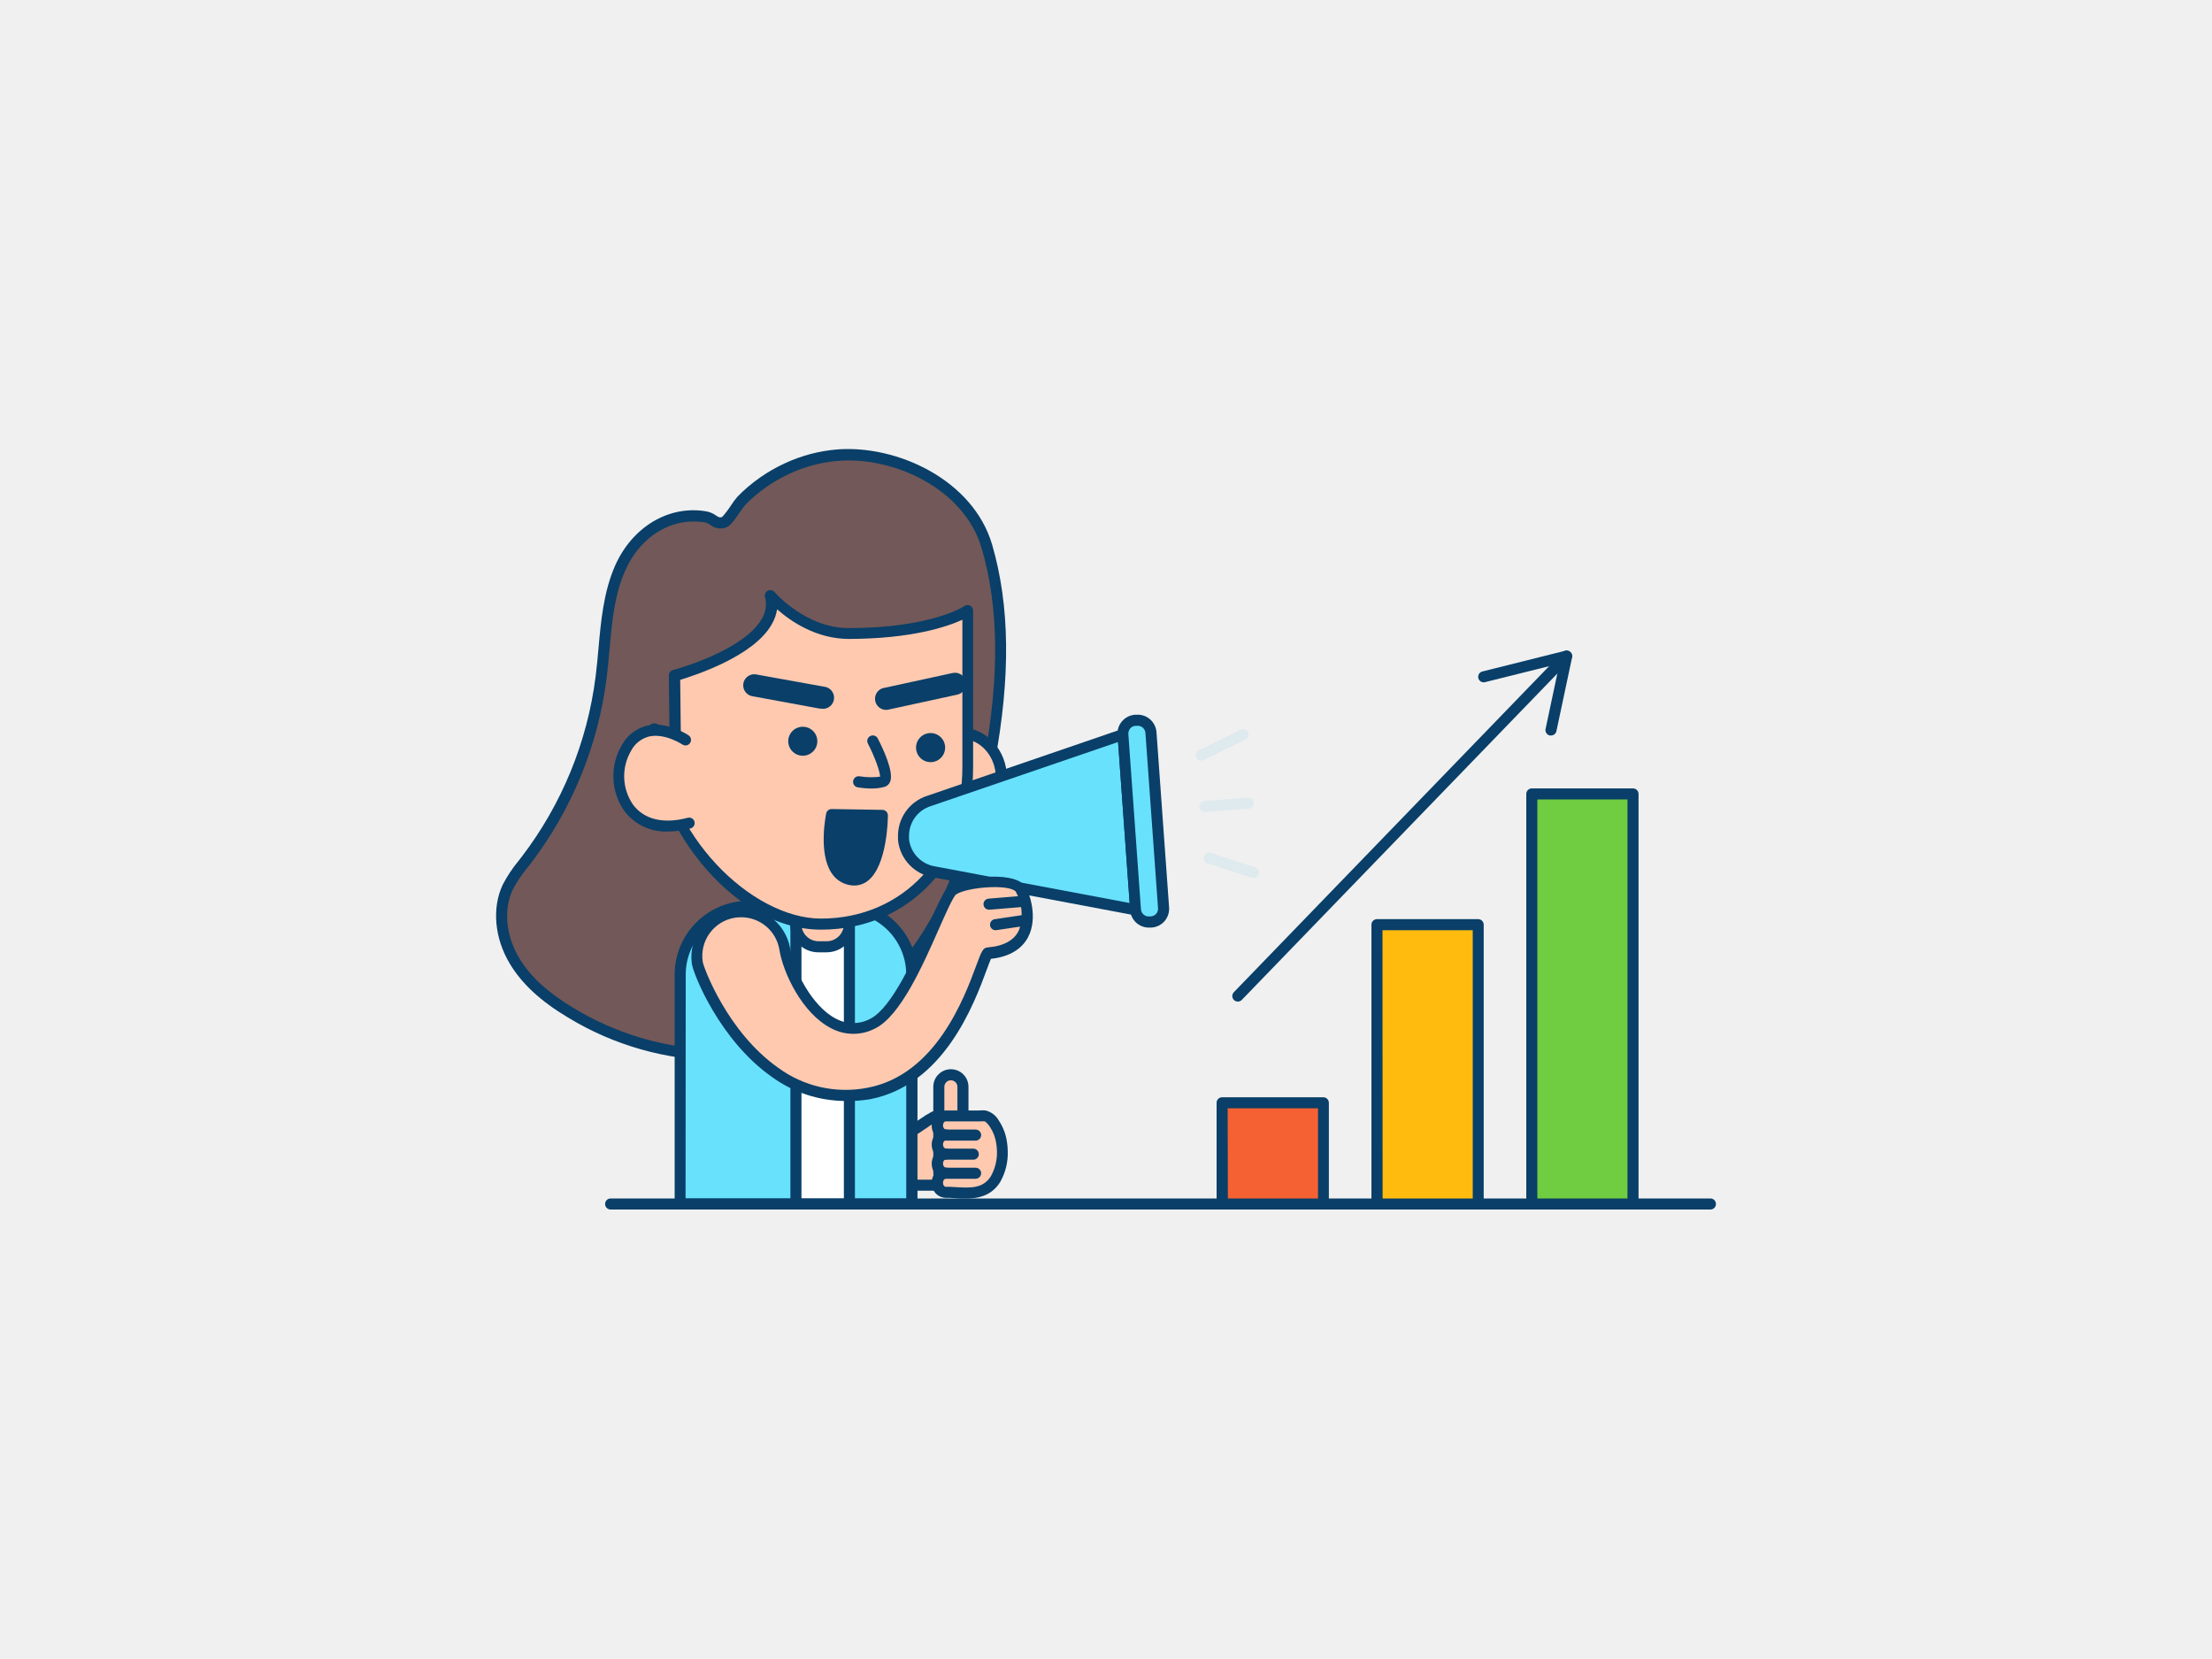
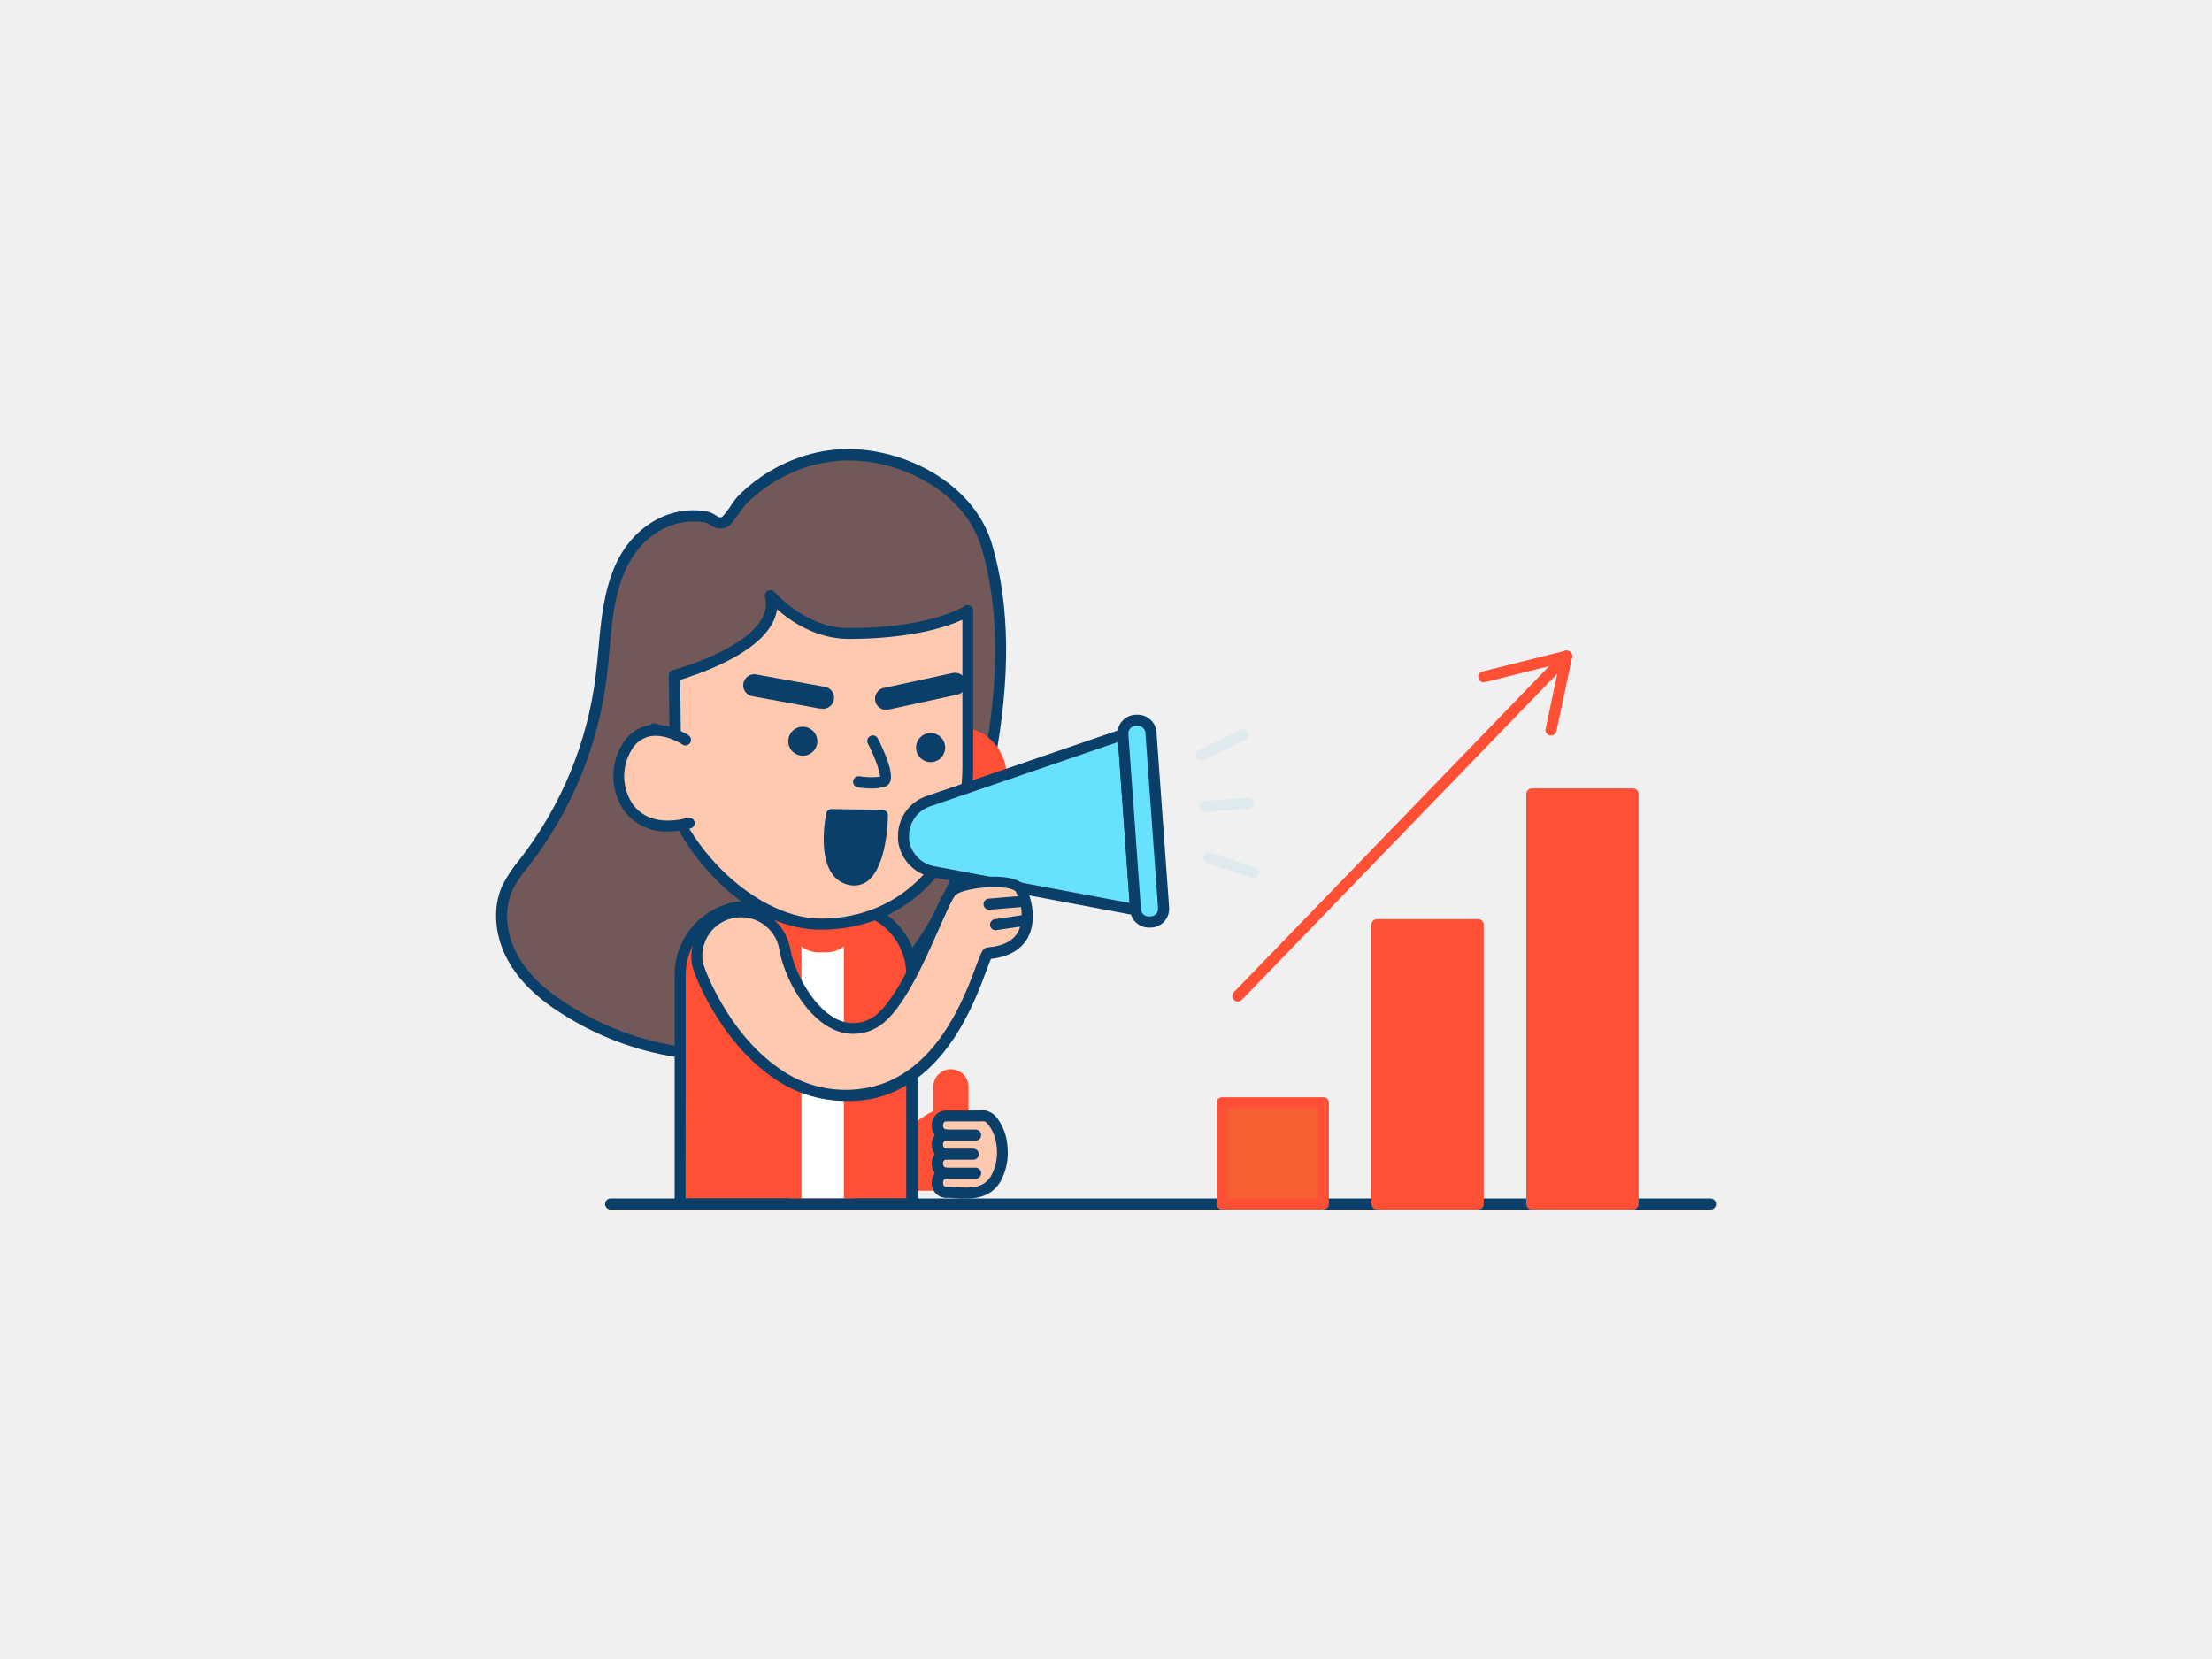
<svg xmlns="http://www.w3.org/2000/svg" viewBox="0 0 400 300" data-imageid="marketing-a8" imageName="Marketing" class="illustrations_image" style="width: 272px;">
  <g id="_187_marketing_outline" data-name="#187_marketing_outline">
-     <path d="M175,214.32H158.76c0-1.83-1-9,1.08-9.29a8.09,8.09,0,0,1,1.83.16,7.67,7.67,0,0,0,4.68-1.57,16.81,16.81,0,0,1,4.38-2.43C177.33,199.33,175,210.54,175,214.32Z" fill="#ffc9b0" />
-     <path d="M175,215.32H158.76a1,1,0,0,1-1-1c0-.35,0-.89-.08-1.54-.26-3.73-.59-8.37,2-8.74a5.39,5.39,0,0,1,1.53.08,5.15,5.15,0,0,0,.53.07,6.74,6.74,0,0,0,4-1.41c.26-.16.51-.34.77-.51a14,14,0,0,1,3.88-2,4.21,4.21,0,0,1,4,.57c2.44,2,2,7.18,1.7,11-.08,1-.15,1.92-.15,2.56A1,1,0,0,1,175,215.32Zm-15.29-2H174c0-.52.08-1.09.13-1.72.24-3,.65-7.92-1-9.26-.18-.15-.73-.6-2.19-.18a11.85,11.85,0,0,0-3.31,1.77l-.8.53a8.64,8.64,0,0,1-5.31,1.73l-.66-.09A3.61,3.61,0,0,0,160,206c-.47.37-.59,2.6-.31,6.62C159.69,212.88,159.7,213.11,159.72,213.32Z" fill="#093f68" />
-     <path d="M171.95,194.35h0a2.18,2.18,0,0,1,2.18,2.18v15.63a0,0,0,0,1,0,0h-4.36a0,0,0,0,1,0,0V196.53A2.18,2.18,0,0,1,171.95,194.35Z" fill="#ffc9b0" />
-     <path d="M174.13,213.16h-4.36a1,1,0,0,1-1-1V196.53a3.18,3.18,0,1,1,6.36,0v15.63A1,1,0,0,1,174.13,213.16Zm-3.36-2h2.36V196.53a1.18,1.18,0,1,0-2.36,0Z" fill="#093f68" />
+     <path d="M175,214.32H158.76c0-1.83-1-9,1.08-9.29a8.09,8.09,0,0,1,1.83.16,7.67,7.67,0,0,0,4.68-1.57,16.81,16.81,0,0,1,4.38-2.43C177.33,199.33,175,210.54,175,214.32Z" fill="#FF5035" />
+     <path d="M175,215.32H158.76a1,1,0,0,1-1-1c0-.35,0-.89-.08-1.54-.26-3.73-.59-8.37,2-8.74a5.39,5.39,0,0,1,1.53.08,5.15,5.15,0,0,0,.53.07,6.74,6.74,0,0,0,4-1.41c.26-.16.51-.34.77-.51a14,14,0,0,1,3.88-2,4.21,4.21,0,0,1,4,.57c2.44,2,2,7.18,1.7,11-.08,1-.15,1.92-.15,2.56A1,1,0,0,1,175,215.32Zm-15.29-2H174c0-.52.08-1.09.13-1.72.24-3,.65-7.92-1-9.26-.18-.15-.73-.6-2.19-.18a11.85,11.85,0,0,0-3.31,1.77l-.8.53a8.64,8.64,0,0,1-5.31,1.73l-.66-.09A3.61,3.61,0,0,0,160,206c-.47.37-.59,2.6-.31,6.62C159.69,212.88,159.7,213.11,159.72,213.32Z" fill="#FF5035" />
+     <path d="M171.95,194.35h0a2.18,2.18,0,0,1,2.18,2.18v15.63a0,0,0,0,1,0,0h-4.36a0,0,0,0,1,0,0V196.53A2.18,2.18,0,0,1,171.95,194.35Z" fill="#FF5035" />
+     <path d="M174.13,213.16h-4.36a1,1,0,0,1-1-1V196.53a3.18,3.18,0,1,1,6.36,0v15.63A1,1,0,0,1,174.13,213.16Zm-3.36-2h2.36V196.53a1.18,1.18,0,1,0-2.36,0Z" fill="#FF5035" />
    <path d="M142.37,84.76a27.1,27.1,0,0,1,9-2.4c11-.91,23.88,5.62,27.07,16.53,3.69,12.63,2.81,26.17.43,38.94-1.79,9.61-4.44,19.15-9.1,27.74s-11.47,16.21-20.14,20.7c-14.4,7.46-32.57,5.3-46.45-3.09-4-2.41-7.76-5.38-10.16-9.36s-3.23-9.12-1.26-13.33a26.89,26.89,0,0,1,3.29-4.85,69,69,0,0,0,13.62-33.17c.83-6.65.73-13.59,3.44-19.73s8.67-10.44,15.43-9.25c1.56.27,1.77,1.49,3.36,1,.79-.26,2.48-3.24,3.19-4A28,28,0,0,1,142.37,84.76Z" fill="#725858" />
    <path d="M130.16,191.79A53.57,53.57,0,0,1,102.71,184c-5-3-8.33-6.1-10.5-9.7-2.78-4.6-3.28-10.08-1.32-14.28a24.59,24.59,0,0,1,2.91-4.39l.5-.64a67.62,67.62,0,0,0,13.41-32.68c.21-1.65.36-3.35.51-5,.45-5,.92-10.26,3-15,3.12-7.07,9.76-11,16.51-9.84a4.47,4.47,0,0,1,1.8.78c.48.31.6.39,1.07.23a17.38,17.38,0,0,0,1.59-2.09,13,13,0,0,1,1.21-1.62,28.94,28.94,0,0,1,8.54-6h0a27.85,27.85,0,0,1,9.37-2.49c10.83-.88,24.67,5.45,28.11,17.25,3.2,11,3.35,23.84.45,39.41-2.13,11.48-5.06,20.39-9.21,28-5.17,9.52-12.28,16.82-20.55,21.11A43.41,43.41,0,0,1,130.16,191.79ZM125.38,94.3c-5.11,0-9.89,3.36-12.31,8.85-2,4.44-2.42,9.5-2.86,14.38-.15,1.66-.3,3.38-.51,5.07a69.69,69.69,0,0,1-13.81,33.65l-.51.65a21.68,21.68,0,0,0-2.67,4c-1.69,3.61-1.23,8.36,1.21,12.4,2,3.31,5.12,6.17,9.82,9,14.41,8.71,32.26,9.91,45.47,3.06,7.92-4.1,14.74-11.12,19.72-20.29,4-7.45,6.9-16.17,9-27.44,2.83-15.26,2.7-27.84-.41-38.48-3.16-10.83-16-16.65-26-15.81a25.92,25.92,0,0,0-8.71,2.3,27.27,27.27,0,0,0-7.95,5.55,15.17,15.17,0,0,0-1,1.34c-1.21,1.76-1.86,2.62-2.6,2.86a2.89,2.89,0,0,1-2.79-.46,2.81,2.81,0,0,0-1.05-.48A12.74,12.74,0,0,0,125.38,94.3Z" fill="#093f68" />
-     <path d="M135.31,163.9h17.23a12.34,12.34,0,0,1,12.34,12.34v41.48a0,0,0,0,1,0,0H123a0,0,0,0,1,0,0V176.24A12.34,12.34,0,0,1,135.31,163.9Z" fill="#68e1fd" class="target-color" />
+     <path d="M135.31,163.9h17.23a12.34,12.34,0,0,1,12.34,12.34v41.48a0,0,0,0,1,0,0H123a0,0,0,0,1,0,0V176.24A12.34,12.34,0,0,1,135.31,163.9Z" fill="#FF5035" class="target-color" />
    <path d="M164.88,218.72H123a1,1,0,0,1-1-1V176.24a13.35,13.35,0,0,1,13.34-13.34h17.23a13.36,13.36,0,0,1,13.34,13.34v41.48A1,1,0,0,1,164.88,218.72Zm-40.91-2h39.91V176.24a11.36,11.36,0,0,0-11.34-11.34H135.31A11.35,11.35,0,0,0,124,176.24Z" fill="#093f68" />
    <rect x="143.93" y="167.21" width="9.68" height="50.51" fill="#fff" />
-     <path d="M153.6,218.72h-9.67a1,1,0,0,1-1-1V167.21a1,1,0,0,1,1-1h9.67a1,1,0,0,1,1,1v50.51A1,1,0,0,1,153.6,218.72Zm-8.67-2h7.67V168.21h-7.67Z" fill="#093f68" />
-     <path d="M143.92,161.53h9.68a0,0,0,0,1,0,0v5.57a4.11,4.11,0,0,1-4.11,4.11H148a4.11,4.11,0,0,1-4.11-4.11v-5.57A0,0,0,0,1,143.92,161.53Z" fill="#ffc9b0" />
-     <path d="M149.49,172.21H148a5.11,5.11,0,0,1-5.11-5.11v-5.57a1,1,0,0,1,1-1h9.68a1,1,0,0,1,1,1v5.57A5.11,5.11,0,0,1,149.49,172.21Zm-4.57-9.68v4.57a3.11,3.11,0,0,0,3.11,3.11h1.46a3.11,3.11,0,0,0,3.11-3.11v-4.57Z" fill="#093f68" />
-     <ellipse cx="173.83" cy="140.69" rx="7.25" ry="8.11" fill="#ffc9b0" />
-     <path d="M173.83,149.8c-4.55,0-8.25-4.09-8.25-9.11s3.7-9.1,8.25-9.1,8.26,4.08,8.26,9.1S178.38,149.8,173.83,149.8Zm0-16.21c-3.45,0-6.25,3.18-6.25,7.1s2.8,7.11,6.25,7.11,6.26-3.19,6.26-7.11S177.28,133.59,173.83,133.59Z" fill="#093f68" />
+     <path d="M153.6,218.72h-9.67a1,1,0,0,1-1-1V167.21a1,1,0,0,1,1-1h9.67a1,1,0,0,1,1,1v50.51A1,1,0,0,1,153.6,218.72Zm-8.67-2h7.67V168.21h-7.67Z" fill="#FF5035" />
+     <path d="M143.92,161.53h9.68a0,0,0,0,1,0,0v5.57a4.11,4.11,0,0,1-4.11,4.11H148a4.11,4.11,0,0,1-4.11-4.11v-5.57A0,0,0,0,1,143.92,161.53Z" fill="#FF5035" />
+     <path d="M149.49,172.21H148a5.11,5.11,0,0,1-5.11-5.11v-5.57a1,1,0,0,1,1-1h9.68a1,1,0,0,1,1,1v5.57A5.11,5.11,0,0,1,149.49,172.21Zm-4.57-9.68v4.57a3.11,3.11,0,0,0,3.11,3.11h1.46a3.11,3.11,0,0,0,3.11-3.11v-4.57Z" fill="#FF5035" />
+     <ellipse cx="173.83" cy="140.69" rx="7.25" ry="8.11" fill="#FF5035" />
+     <path d="M173.83,149.8c-4.55,0-8.25-4.09-8.25-9.11s3.7-9.1,8.25-9.1,8.26,4.08,8.26,9.1S178.38,149.8,173.83,149.8Zm0-16.21c-3.45,0-6.25,3.18-6.25,7.1s2.8,7.11,6.25,7.11,6.26-3.19,6.26-7.11S177.28,133.59,173.83,133.59Z" fill="#FF5035" />
    <path d="M148.46,167.11c-15.92,0-30.17-19.64-30.17-35.31l3.79,1.43L122,122.15s20-5.26,17.32-14.54c0,0,5.85,7,14.26,6.93,15.45,0,21.5-4.13,21.5-4.13v28.33C175,154.41,164.38,167.11,148.46,167.11Z" fill="#ffc9b0" />
    <path d="M148.46,168.11c-16.49,0-31.17-20.31-31.17-36.31a1,1,0,0,1,.44-.83,1,1,0,0,1,.92-.11l2.41.92-.11-9.62a1,1,0,0,1,.74-1c.13,0,12.75-3.42,16.06-9.24a5.06,5.06,0,0,0,.56-4.06A1,1,0,0,1,140,107c.06.07,5.66,6.58,13.46,6.58h0c14.88,0,20.9-3.92,20.95-4a1,1,0,0,1,1.56.83v28.33C176,155.76,164.44,168.11,148.46,168.11Zm-29.13-34.85c.84,17.55,16.62,32.85,29.13,32.85,14.82,0,25.57-11.51,25.57-27.37V112.07c-2.71,1.24-9.1,3.44-20.5,3.47h0c-5.92,0-10.57-3.2-13-5.36a7.85,7.85,0,0,1-1,2.76c-3.26,5.71-13.62,9.1-16.53,10l.12,10.32a1,1,0,0,1-.43.83,1,1,0,0,1-.92.12Z" fill="#093f68" />
    <ellipse cx="145.17" cy="134.04" rx="2.63" ry="2.62" fill="#093f68" />
    <circle cx="168.28" cy="135.19" r="2.63" fill="#093f68" />
    <path d="M157.7,142.59a17,17,0,0,1-2.59-.21,1,1,0,1,1,.34-2,13,13,0,0,0,3.7.07c0-.88-.93-3.53-2.21-6a1,1,0,0,1,.43-1.35,1,1,0,0,1,1.35.42c.93,1.79,3,6.14,2.23,7.89a1.58,1.58,0,0,1-1.07.9A8.88,8.88,0,0,1,157.7,142.59Z" fill="#093f68" />
    <path d="M148.61,128.14l-.37,0-12.11-2.23a2,2,0,1,1,.72-3.93L149,124.17a2,2,0,0,1-.36,4Z" fill="#093f68" />
    <path d="M160.45,128.36a2,2,0,0,1-.42-4l12.24-2.66a2,2,0,1,1,.85,3.91l-12.24,2.66A2.1,2.1,0,0,1,160.45,128.36Z" fill="#093f68" />
    <path d="M124,133.8s-6.93-4.8-10.66,1.38-.14,16.7,11.32,13.63" fill="#ffc9b0" />
    <path d="M120.76,150.37a9.4,9.4,0,0,1-7.83-3.68,11,11,0,0,1-.45-12,7.06,7.06,0,0,1,4.59-3.48c3.7-.79,7.34,1.69,7.5,1.8a1,1,0,0,1-1.14,1.64s-3.1-2.09-6-1.48a5.06,5.06,0,0,0-3.29,2.56,9.07,9.07,0,0,0,.34,9.79c2,2.68,5.53,3.52,9.88,2.36a1,1,0,0,1,1.22.7,1,1,0,0,1-.71,1.23A15.86,15.86,0,0,1,120.76,150.37Z" fill="#093f68" />
    <path d="M159.53,147.44l-9.15-.14s-2.23,10.63,3.4,11.76S159.53,147.44,159.53,147.44Z" fill="#093f68" />
    <path d="M154.46,160.13a4.46,4.46,0,0,1-.88-.09,4.91,4.91,0,0,1-3.23-2.2c-2.4-3.64-1-10.46-.95-10.74a1,1,0,0,1,1-.8l9.16.15a1,1,0,0,1,1,1c0,.91-.18,9-3.54,11.76A4,4,0,0,1,154.46,160.13Zm-3.25-11.82c-.33,2.17-.6,6.3.81,8.43a3,3,0,0,0,2,1.34,2,2,0,0,0,1.75-.42c2-1.58,2.62-6.53,2.77-9.23Z" fill="#093f68" />
    <path d="M173.84,154.8h5.23a0,0,0,0,1,0,0v14.76a2.61,2.61,0,0,1-2.61,2.61h0a2.61,2.61,0,0,1-2.61-2.61V154.8A0,0,0,0,1,173.84,154.8Z" transform="translate(-34.75 48.35) rotate(-14.22)" fill="#68e1fd" class="target-color" />
    <path d="M177.94,173a3.61,3.61,0,0,1-3.5-2.73L170.81,156a1.05,1.05,0,0,1,.11-.76,1,1,0,0,1,.62-.46l5.06-1.28a1,1,0,0,1,1.22.72l3.62,14.31a3.62,3.62,0,0,1-2.61,4.39h0A3.94,3.94,0,0,1,177.94,173Zm.64-1.08h0ZM173,156.43l3.38,13.34a1.62,1.62,0,0,0,2,1.17h0a1.61,1.61,0,0,0,1.16-2l-3.38-13.34Z" fill="#093f68" />
    <path d="M205.37,164.51,169,157.66a6.6,6.6,0,0,1-5.59-5.81l0-.5a6.58,6.58,0,0,1,4.69-6.55l35-12Z" fill="#68e1fd" class="target-color" />
    <path d="M205.37,165.51l-.19,0-36.39-6.85a7.62,7.62,0,0,1-6.4-6.72l0-.49a7.61,7.61,0,0,1,5.37-7.57l35-12a1,1,0,0,1,.88.11,1,1,0,0,1,.44.76l2.28,31.7a1,1,0,0,1-.33.82A1,1,0,0,1,205.37,165.51Zm-3.19-31.33-33.8,11.57a5.63,5.63,0,0,0-4,5.53l0,.5a5.63,5.63,0,0,0,4.77,4.9l35.12,6.61Z" fill="#093f68" />
    <rect x="204.22" y="130.19" width="5.06" height="36.58" rx="2.4" transform="translate(-10.12 15.21) rotate(-4.11)" fill="#68e1fd" class="target-color" />
    <path d="M207.75,167.74a3.39,3.39,0,0,1-3.38-3.15l-2.28-31.71a3.31,3.31,0,0,1,.82-2.46,3.38,3.38,0,0,1,2.33-1.17l.25,0a3.36,3.36,0,0,1,2.47.82,3.4,3.4,0,0,1,1.17,2.33l2.28,31.7a3.43,3.43,0,0,1-.82,2.47,3.39,3.39,0,0,1-2.33,1.16h0l-.26,0Zm.44-1h0Zm-2.45-35.49h-.1l-.26,0a1.38,1.38,0,0,0-1,.47,1.47,1.47,0,0,0-.34,1l2.28,31.7a1.4,1.4,0,0,0,1.5,1.3l.26,0a1.44,1.44,0,0,0,1-.48,1.4,1.4,0,0,0,.33-1l-2.28-31.7a1.4,1.4,0,0,0-1.39-1.3Z" fill="#093f68" />
    <path d="M217.25,137.55a1,1,0,0,1-.45-1.9l7.6-3.73a1,1,0,0,1,.88,1.79l-7.59,3.73A1,1,0,0,1,217.25,137.55Z" fill="#dfeaef" />
    <path d="M226.63,158.73a1.12,1.12,0,0,1-.31,0l-8-2.61a1,1,0,0,1,.62-1.9l8.05,2.61a1,1,0,0,1-.31,1.95Z" fill="#dfeaef" />
    <path d="M217.91,146.83a1,1,0,0,1-.07-2l7.82-.57a1,1,0,0,1,.14,2l-7.81.56Z" fill="#dfeaef" />
    <path d="M178.67,172.32c-1.11.09-5.29,22.21-21.55,25.35-20.45,3.94-30.65-21.11-31-23.57a8,8,0,0,1,15.81-2.47c.89,5.59,7.39,17.8,16,13.44,6.5-3.31,12.37-22.72,14.45-24.14s10.26-2.34,12.09-.4C185.47,161.67,188.74,171.51,178.67,172.32Z" fill="#ffc9b0" />
    <path d="M152.81,199.09a22.76,22.76,0,0,1-13.27-4.38c-9.35-6.58-14.13-18.42-14.44-20.46a9,9,0,0,1,17.78-2.77c.6,3.78,3.9,10.5,8.3,12.74a6.52,6.52,0,0,0,6.21,0c3.92-2,7.92-11.05,10.56-17,1.91-4.31,2.86-6.41,3.79-7,2.33-1.6,11-2.72,13.38-.26.92,1,2.46,5.27,1.12,8.78-.72,1.87-2.53,4.16-7.05,4.65-.19.41-.48,1.22-.77,2-2.31,6.23-7.72,20.8-21.11,23.39A24,24,0,0,1,152.81,199.09ZM134,165.87a8.09,8.09,0,0,0-1.08.08,7,7,0,0,0-5.84,8c.16,1,4.43,12.65,13.62,19.12a20.6,20.6,0,0,0,16.24,3.62c12.29-2.38,17.42-16.21,19.61-22.12.93-2.5,1.18-3.18,2.05-3.25h0c3-.24,5-1.37,5.75-3.35a8.57,8.57,0,0,0-.68-6.76c-1.31-1.39-8.85-.79-10.79.54-.54.43-1.89,3.5-3.09,6.2-2.92,6.62-6.93,15.69-11.48,18a8.52,8.52,0,0,1-8,0c-5.27-2.69-8.71-10.07-9.37-14.21A7,7,0,0,0,134,165.87Zm44.76,7.45Zm-.08-1h0Z" fill="#093f68" />
    <path d="M178.89,164.5a1,1,0,0,1-.08-2l6.41-.53a1,1,0,1,1,.16,2l-6.4.53Z" fill="#093f68" />
    <path d="M180.1,168.21a1,1,0,0,1-.14-2l5.62-.84a1,1,0,0,1,1.13.84,1,1,0,0,1-.84,1.14l-5.62.84Z" fill="#093f68" />
    <path d="M181.12,206.68a8.29,8.29,0,0,0-1.32-3.52c-.43-.62-1-1.32-1.69-1.41a12.38,12.38,0,0,0-1.49.06H171a1.75,1.75,0,0,0,0,3.45,1.75,1.75,0,0,0,0,3.45,1.75,1.75,0,0,0,0,3.45,1.75,1.75,0,0,0,0,3.45c3.18,0,7,1,9.06-2.47a9.65,9.65,0,0,0,1.22-5.13A10,10,0,0,0,181.12,206.68Z" fill="#ffc9b0" />
    <path d="M174.55,216.74c-.64,0-1.27,0-1.87-.07s-1.16-.06-1.72-.06a2.63,2.63,0,0,1-2.48-2.73,2.88,2.88,0,0,1,.56-1.72,2.94,2.94,0,0,1,0-3.45,2.94,2.94,0,0,1,0-3.45,2.89,2.89,0,0,1-.56-1.73,2.62,2.62,0,0,1,2.48-2.72h5.66l.49,0a4.71,4.71,0,0,1,1.13,0,3.77,3.77,0,0,1,2.38,1.82,9.38,9.38,0,0,1,1.49,4,11.49,11.49,0,0,1,.12,1.45,10.56,10.56,0,0,1-1.36,5.66C179.28,216.28,176.85,216.74,174.55,216.74ZM171,213.16c-.22,0-.48.29-.48.72s.26.73.48.73c.6,0,1.21,0,1.84.06,2.66.15,4.95.28,6.36-2a8.77,8.77,0,0,0,1.08-4.59,9.73,9.73,0,0,0-.11-1.2h0a7.4,7.4,0,0,0-1.15-3.1c-.59-.85-.9-1-1-1a3.33,3.33,0,0,0-.68,0c-.24,0-.47,0-.68,0H171c-.22,0-.48.3-.48.72s.26.73.48.73a1,1,0,1,1,0,2c-.22,0-.48.3-.48.72s.26.73.48.73a1,1,0,0,1,0,2c-.22,0-.48.3-.48.72s.26.73.48.73a1,1,0,0,1,0,2Z" fill="#093f68" />
    <path d="M176.38,213.16H171a1,1,0,0,1,0-2h5.42a1,1,0,0,1,0,2Z" fill="#093f68" />
    <path d="M176,209.71H171a1,1,0,0,1,0-2H176a1,1,0,0,1,0,2Z" fill="#093f68" />
    <path d="M176.38,206.26H171a1,1,0,0,1,0-2h5.42a1,1,0,0,1,0,2Z" fill="#093f68" />
    <path d="M309.3,218.72H110.42a1,1,0,1,1,0-2H309.3a1,1,0,0,1,0,2Z" fill="#093f68" />
    <rect x="221.04" y="199.42" width="18.3" height="18.3" fill="#f56132" />
-     <path d="M239.34,218.72H221a1,1,0,0,1-1-1v-18.3a1,1,0,0,1,1-1h18.3a1,1,0,0,1,1,1v18.3A1,1,0,0,1,239.34,218.72Zm-17.3-2h16.3v-16.3H222Z" fill="#093f68" />
-     <rect x="249.02" y="167.21" width="18.3" height="50.51" fill="#ffbc0e" />
-     <path d="M267.32,218.72H249a1,1,0,0,1-1-1V167.21a1,1,0,0,1,1-1h18.3a1,1,0,0,1,1,1v50.51A1,1,0,0,1,267.32,218.72Zm-17.3-2h16.3V168.21H250Z" fill="#093f68" />
-     <rect x="277" y="143.57" width="18.3" height="74.15" fill="#70cc40" />
-     <path d="M295.3,218.72H277a1,1,0,0,1-1-1V143.57a1,1,0,0,1,1-1h18.3a1,1,0,0,1,1,1v74.15A1,1,0,0,1,295.3,218.72Zm-17.3-2h16.3V144.57H278Z" fill="#093f68" />
-     <path d="M223.83,181.12a1,1,0,0,1-.72-1.69l59.5-61.53a1,1,0,0,1,1.43,1.39l-59.49,61.53A1,1,0,0,1,223.83,181.12Z" fill="#093f68" />
-     <path d="M280.47,133l-.21,0a1,1,0,0,1-.77-1.19L282,120l-13.36,3.33a1,1,0,1,1-.48-1.93l14.91-3.73a1,1,0,0,1,1.22,1.17l-2.85,13.42A1,1,0,0,1,280.47,133Z" fill="#093f68" />
+     <path d="M239.34,218.72H221a1,1,0,0,1-1-1v-18.3a1,1,0,0,1,1-1h18.3a1,1,0,0,1,1,1v18.3A1,1,0,0,1,239.34,218.72Zm-17.3-2h16.3v-16.3H222Z" fill="#FF5035" />
+     <rect x="249.02" y="167.21" width="18.3" height="50.51" fill="#FF5035" />
+     <path d="M267.32,218.72H249a1,1,0,0,1-1-1V167.21a1,1,0,0,1,1-1h18.3a1,1,0,0,1,1,1v50.51A1,1,0,0,1,267.32,218.72Zm-17.3-2h16.3V168.21H250Z" fill="#FF5035" />
+     <rect x="277" y="143.57" width="18.3" height="74.15" fill="#FF5035" />
+     <path d="M295.3,218.72H277a1,1,0,0,1-1-1V143.57a1,1,0,0,1,1-1h18.3a1,1,0,0,1,1,1v74.15A1,1,0,0,1,295.3,218.72Zm-17.3-2h16.3V144.57H278Z" fill="#FF5035" />
+     <path d="M223.83,181.12a1,1,0,0,1-.72-1.69l59.5-61.53a1,1,0,0,1,1.43,1.39l-59.49,61.53A1,1,0,0,1,223.83,181.12Z" fill="#FF5035" />
+     <path d="M280.47,133l-.21,0a1,1,0,0,1-.77-1.19L282,120l-13.36,3.33a1,1,0,1,1-.48-1.93l14.91-3.73a1,1,0,0,1,1.22,1.17l-2.85,13.42A1,1,0,0,1,280.47,133Z" fill="#FF5035" />
  </g>
</svg>
